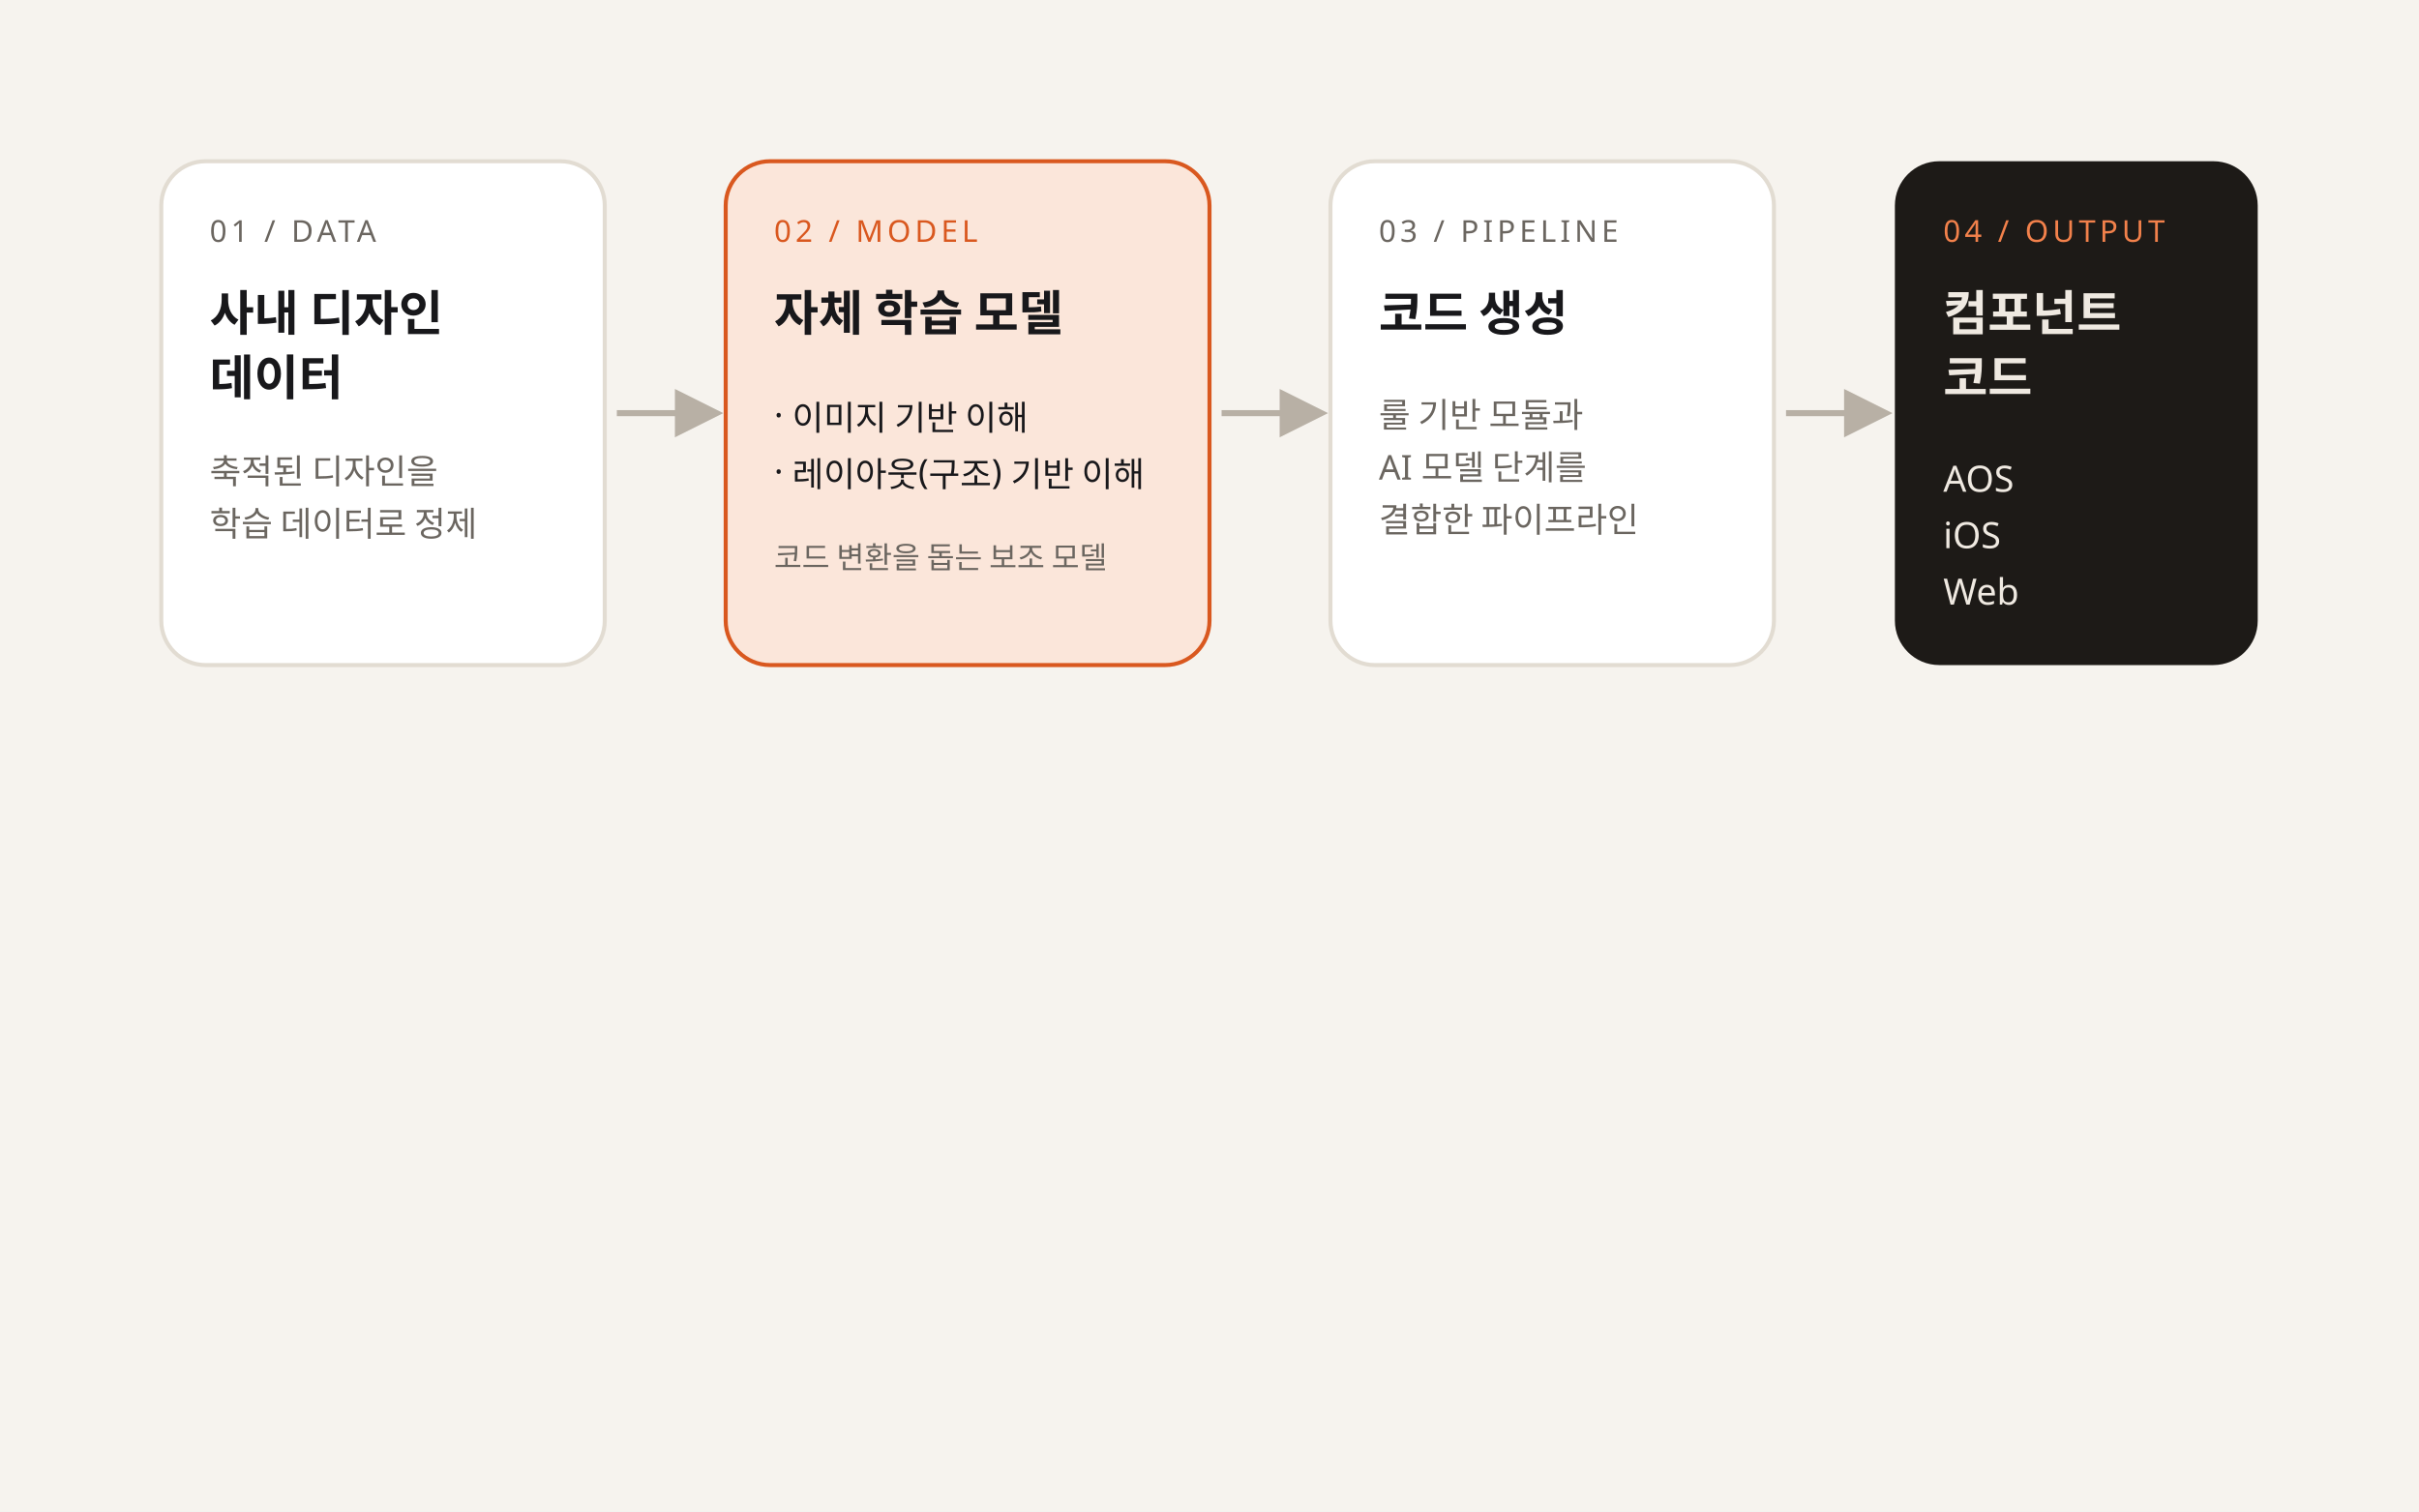
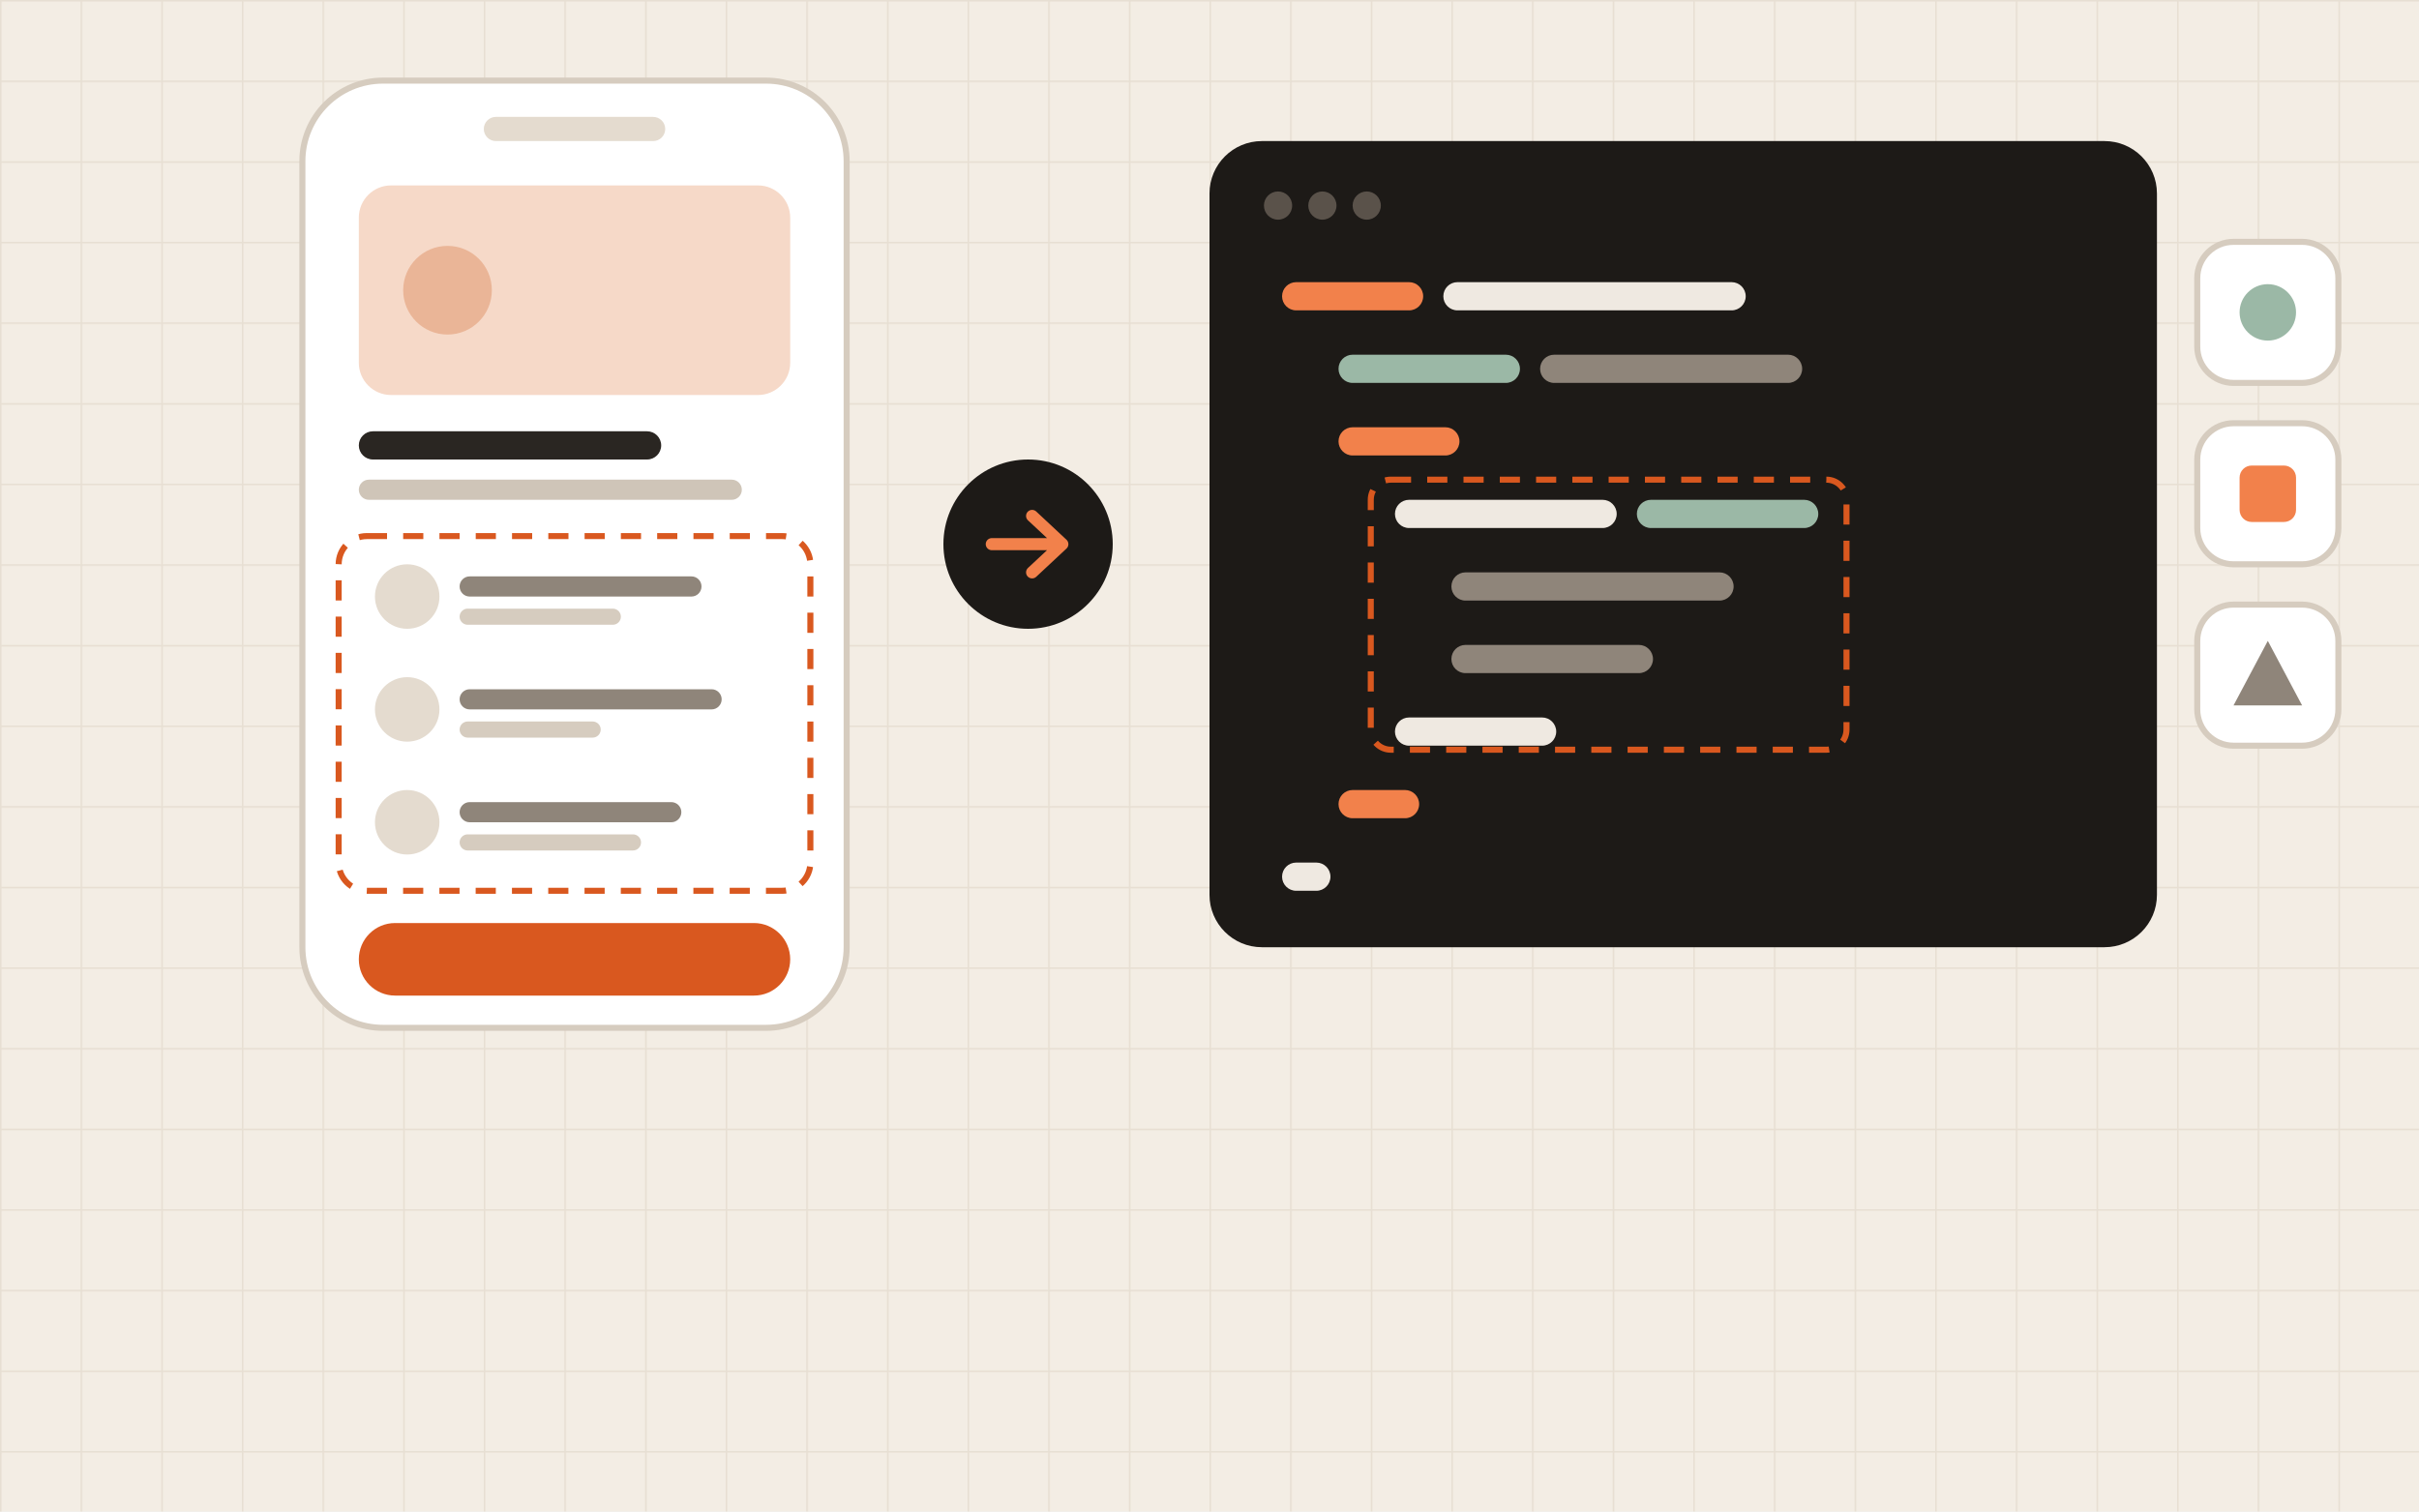
- <svg xmlns="http://www.w3.org/2000/svg" viewBox="0 0 1200 750" width="1200" height="750" font-family="Pretendard, 'Apple SD Gothic Neo', 'Noto Sans KR', 'Malgun Gothic', sans-serif">
-   <rect width="1200" height="750" fill="#f6f3ee" />
+ <svg xmlns="http://www.w3.org/2000/svg" viewBox="0 0 1200 750" width="1200" height="750">
+   <rect width="1200" height="750" fill="#f3ede4" />
  <defs>
-     <marker id="arrow" viewBox="0 0 10 10" refX="8" refY="5" markerWidth="8" markerHeight="8" orient="auto">
-       <path d="M0 0L10 5L0 10z" fill="#b8b0a5" />
-     </marker>
+     <pattern id="grid" width="40" height="40" patternUnits="userSpaceOnUse">
+       <path d="M40 0H0V40" fill="none" stroke="#e7dfd3" stroke-width="1.5" />
+     </pattern>
  </defs>
-   <g transform="translate(0,-180)">
-     <rect x="80" y="260" width="220" height="250" rx="22" fill="#ffffff" stroke="#e2dcd2" stroke-width="2" />
-     <text x="104" y="300" font-size="15" fill="#6b6660" letter-spacing="2">01 / DATA</text>
-     <text x="104" y="344" font-size="24" font-weight="700" fill="#18181b">사내 디자인</text>
-     <text x="104" y="376" font-size="24" font-weight="700" fill="#18181b">데이터</text>
-     <text x="104" y="420" font-size="17" fill="#6b6660">축적된 디자인을</text>
-     <text x="104" y="446" font-size="17" fill="#6b6660">학습 데이터로 정제</text>
-     <line x1="306" y1="385" x2="354" y2="385" stroke="#b8b0a5" stroke-width="3" marker-end="url(#arrow)" />
-     <rect x="360" y="260" width="240" height="250" rx="22" fill="#fbe6da" stroke="#d9581f" stroke-width="2" />
-     <text x="384" y="300" font-size="15" fill="#d9581f" letter-spacing="2">02 / MODEL</text>
-     <text x="384" y="344" font-size="24" font-weight="700" fill="#18181b">자체 학습 모델</text>
-     <text x="384" y="392" font-size="17" fill="#18181b">· 이미지 기반 이해</text>
-     <text x="384" y="420" font-size="17" fill="#18181b">· 레이아웃(구조) 기반 이해</text>
-     <text x="384" y="462" font-size="15" fill="#6b6660">코드 변환을 돕는 보조 모델</text>
-     <line x1="606" y1="385" x2="654" y2="385" stroke="#b8b0a5" stroke-width="3" marker-end="url(#arrow)" />
-     <rect x="660" y="260" width="220" height="250" rx="22" fill="#ffffff" stroke="#e2dcd2" stroke-width="2" />
-     <text x="684" y="300" font-size="15" fill="#6b6660" letter-spacing="2">03 / PIPELINE</text>
-     <text x="684" y="344" font-size="24" font-weight="700" fill="#18181b">코드 생성</text>
-     <text x="684" y="392" font-size="17" fill="#6b6660">룰 기반 모듈과</text>
-     <text x="684" y="418" font-size="17" fill="#6b6660">AI 모델 단계를</text>
-     <text x="684" y="444" font-size="17" fill="#6b6660">결합한 파이프라인</text>
-     <line x1="886" y1="385" x2="934" y2="385" stroke="#b8b0a5" stroke-width="3" marker-end="url(#arrow)" />
-     <rect x="940" y="260" width="180" height="250" rx="22" fill="#1d1a17" />
-     <text x="964" y="300" font-size="15" fill="#f2814b" letter-spacing="2">04 / OUTPUT</text>
-     <text x="964" y="344" font-size="24" font-weight="700" fill="#efe9e1">컴포넌트</text>
-     <text x="964" y="376" font-size="24" font-weight="700" fill="#efe9e1">코드</text>
-     <text x="964" y="424" font-size="18" fill="#efe9e1">AOS</text>
-     <text x="964" y="452" font-size="18" fill="#efe9e1">iOS</text>
-     <text x="964" y="480" font-size="18" fill="#efe9e1">Web</text>
+   <rect width="1200" height="750" fill="url(#grid)" />
+   <g>
+     <rect x="150" y="40" width="270" height="470" rx="40" fill="#ffffff" stroke="#d6ccbf" stroke-width="3" />
+     <rect x="240" y="58" width="90" height="12" rx="6" fill="#e4dbcf" />
+     <rect x="178" y="92" width="214" height="104" rx="16" fill="#f6d9c8" />
+     <circle cx="222" cy="144" r="22" fill="#eab597" />
+     <rect x="178" y="214" width="150" height="14" rx="7" fill="#2a2622" />
+     <rect x="178" y="238" width="190" height="10" rx="5" fill="#cfc5b8" />
+     <rect x="168" y="266" width="234" height="176" rx="14" fill="none" stroke="#d9581f" stroke-width="3" stroke-dasharray="10 8" />
+     <g>
+       <circle cx="202" cy="296" r="16" fill="#e4dbcf" />
+       <rect x="228" y="286" width="120" height="10" rx="5" fill="#8f857a" />
+       <rect x="228" y="302" width="80" height="8" rx="4" fill="#d6ccbf" />
+       <circle cx="202" cy="352" r="16" fill="#e4dbcf" />
+       <rect x="228" y="342" width="130" height="10" rx="5" fill="#8f857a" />
+       <rect x="228" y="358" width="70" height="8" rx="4" fill="#d6ccbf" />
+       <circle cx="202" cy="408" r="16" fill="#e4dbcf" />
+       <rect x="228" y="398" width="110" height="10" rx="5" fill="#8f857a" />
+       <rect x="228" y="414" width="90" height="8" rx="4" fill="#d6ccbf" />
+     </g>
+     <rect x="178" y="458" width="214" height="36" rx="18" fill="#d9581f" />
+   </g>
+   <g>
+     <circle cx="510" cy="270" r="42" fill="#1d1a17" />
+     <path d="M492 270 H 524 M512 256 L 527 270 L 512 284" fill="none" stroke="#f2814b" stroke-width="6" stroke-linecap="round" stroke-linejoin="round" />
+   </g>
+   <g>
+     <rect x="600" y="70" width="470" height="400" rx="26" fill="#1d1a17" />
+     <circle cx="634" cy="102" r="7" fill="#5a524a" />
+     <circle cx="656" cy="102" r="7" fill="#5a524a" />
+     <circle cx="678" cy="102" r="7" fill="#5a524a" />
+     <rect x="636" y="140" width="70" height="14" rx="7" fill="#f2814b" />
+     <rect x="716" y="140" width="150" height="14" rx="7" fill="#efe9e1" />
+     <rect x="664" y="176" width="90" height="14" rx="7" fill="#9bb8a6" />
+     <rect x="764" y="176" width="130" height="14" rx="7" fill="#8f857a" />
+     <rect x="664" y="212" width="60" height="14" rx="7" fill="#f2814b" />
+     <rect x="692" y="248" width="110" height="14" rx="7" fill="#efe9e1" />
+     <rect x="812" y="248" width="90" height="14" rx="7" fill="#9bb8a6" />
+     <rect x="720" y="284" width="140" height="14" rx="7" fill="#8f857a" />
+     <rect x="720" y="320" width="100" height="14" rx="7" fill="#8f857a" />
+     <rect x="692" y="356" width="80" height="14" rx="7" fill="#efe9e1" />
+     <rect x="664" y="392" width="40" height="14" rx="7" fill="#f2814b" />
+     <rect x="636" y="428" width="24" height="14" rx="7" fill="#efe9e1" />
+     <rect x="680" y="238" width="236" height="134" rx="10" fill="none" stroke="#d9581f" stroke-width="3" stroke-dasharray="10 8" />
+   </g>
+   <g>
+     <rect x="1090" y="120" width="70" height="70" rx="18" fill="#ffffff" stroke="#d6ccbf" stroke-width="3" />
+     <rect x="1090" y="210" width="70" height="70" rx="18" fill="#ffffff" stroke="#d6ccbf" stroke-width="3" />
+     <rect x="1090" y="300" width="70" height="70" rx="18" fill="#ffffff" stroke="#d6ccbf" stroke-width="3" />
+     <circle cx="1125" cy="155" r="14" fill="#9bb8a6" />
+     <rect x="1111" y="231" width="28" height="28" rx="6" fill="#f2814b" />
+     <path d="M1125 318 L 1142 350 H 1108 Z" fill="#8f857a" />
  </g>
</svg>
